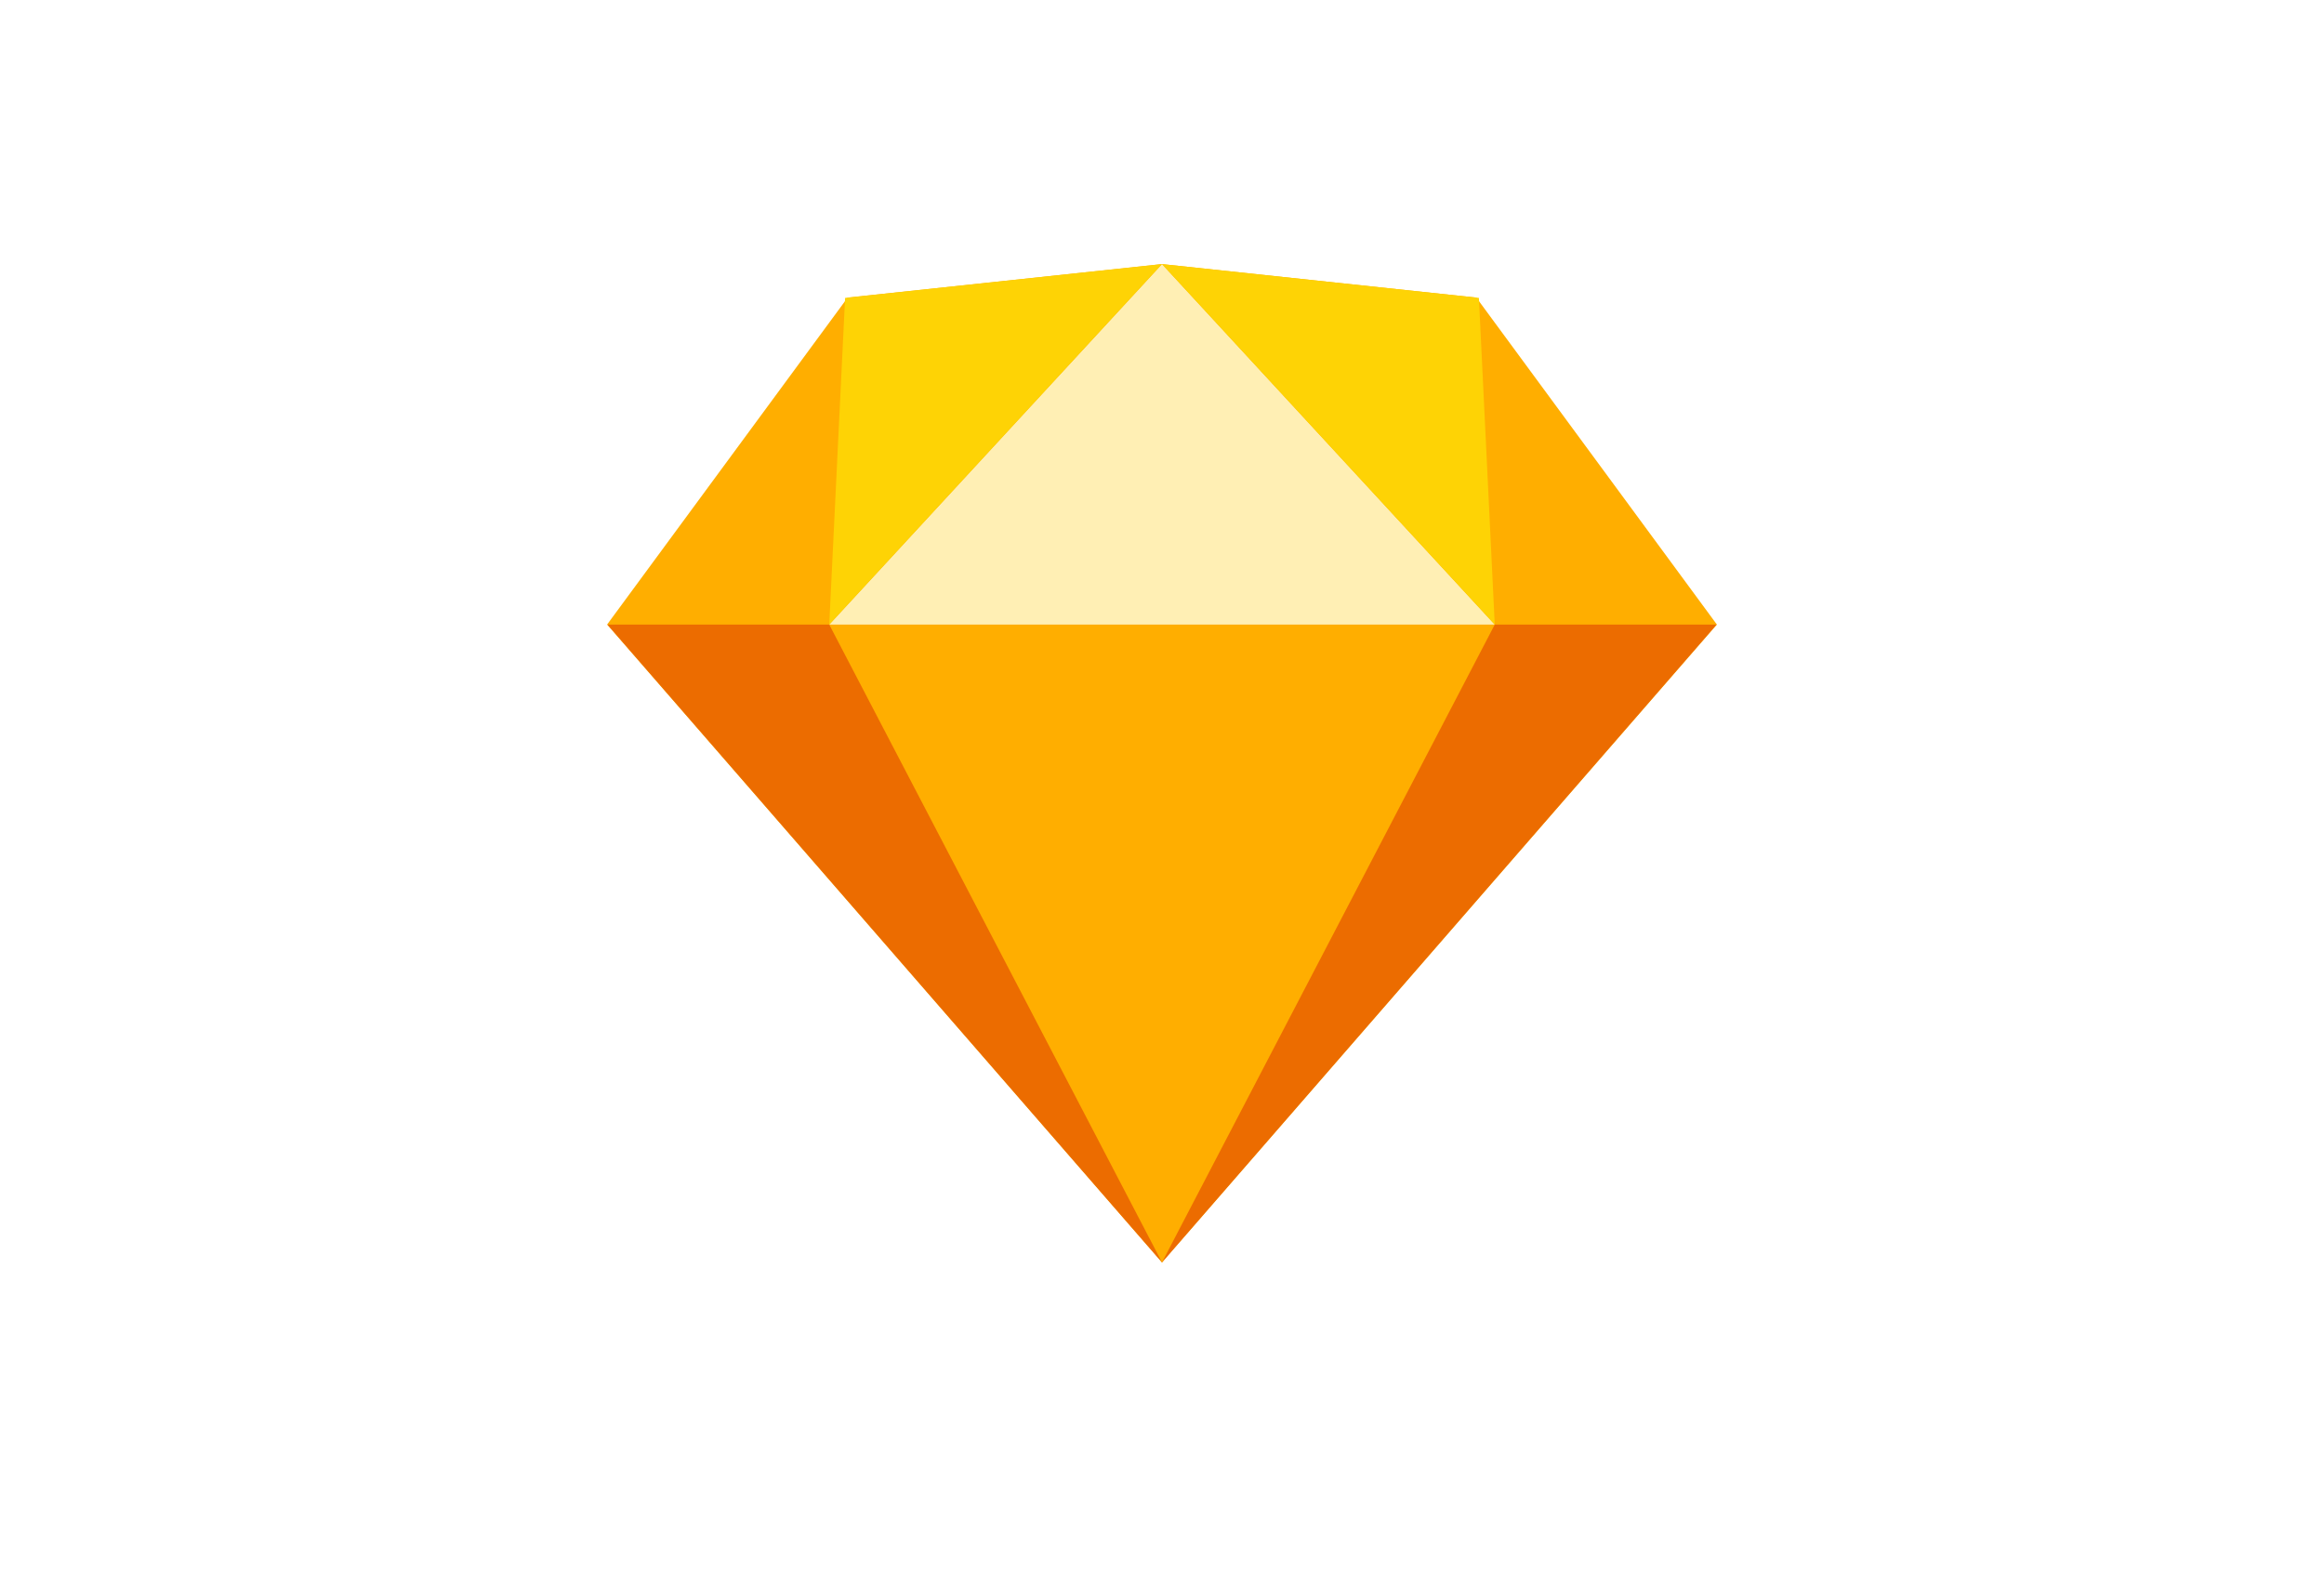
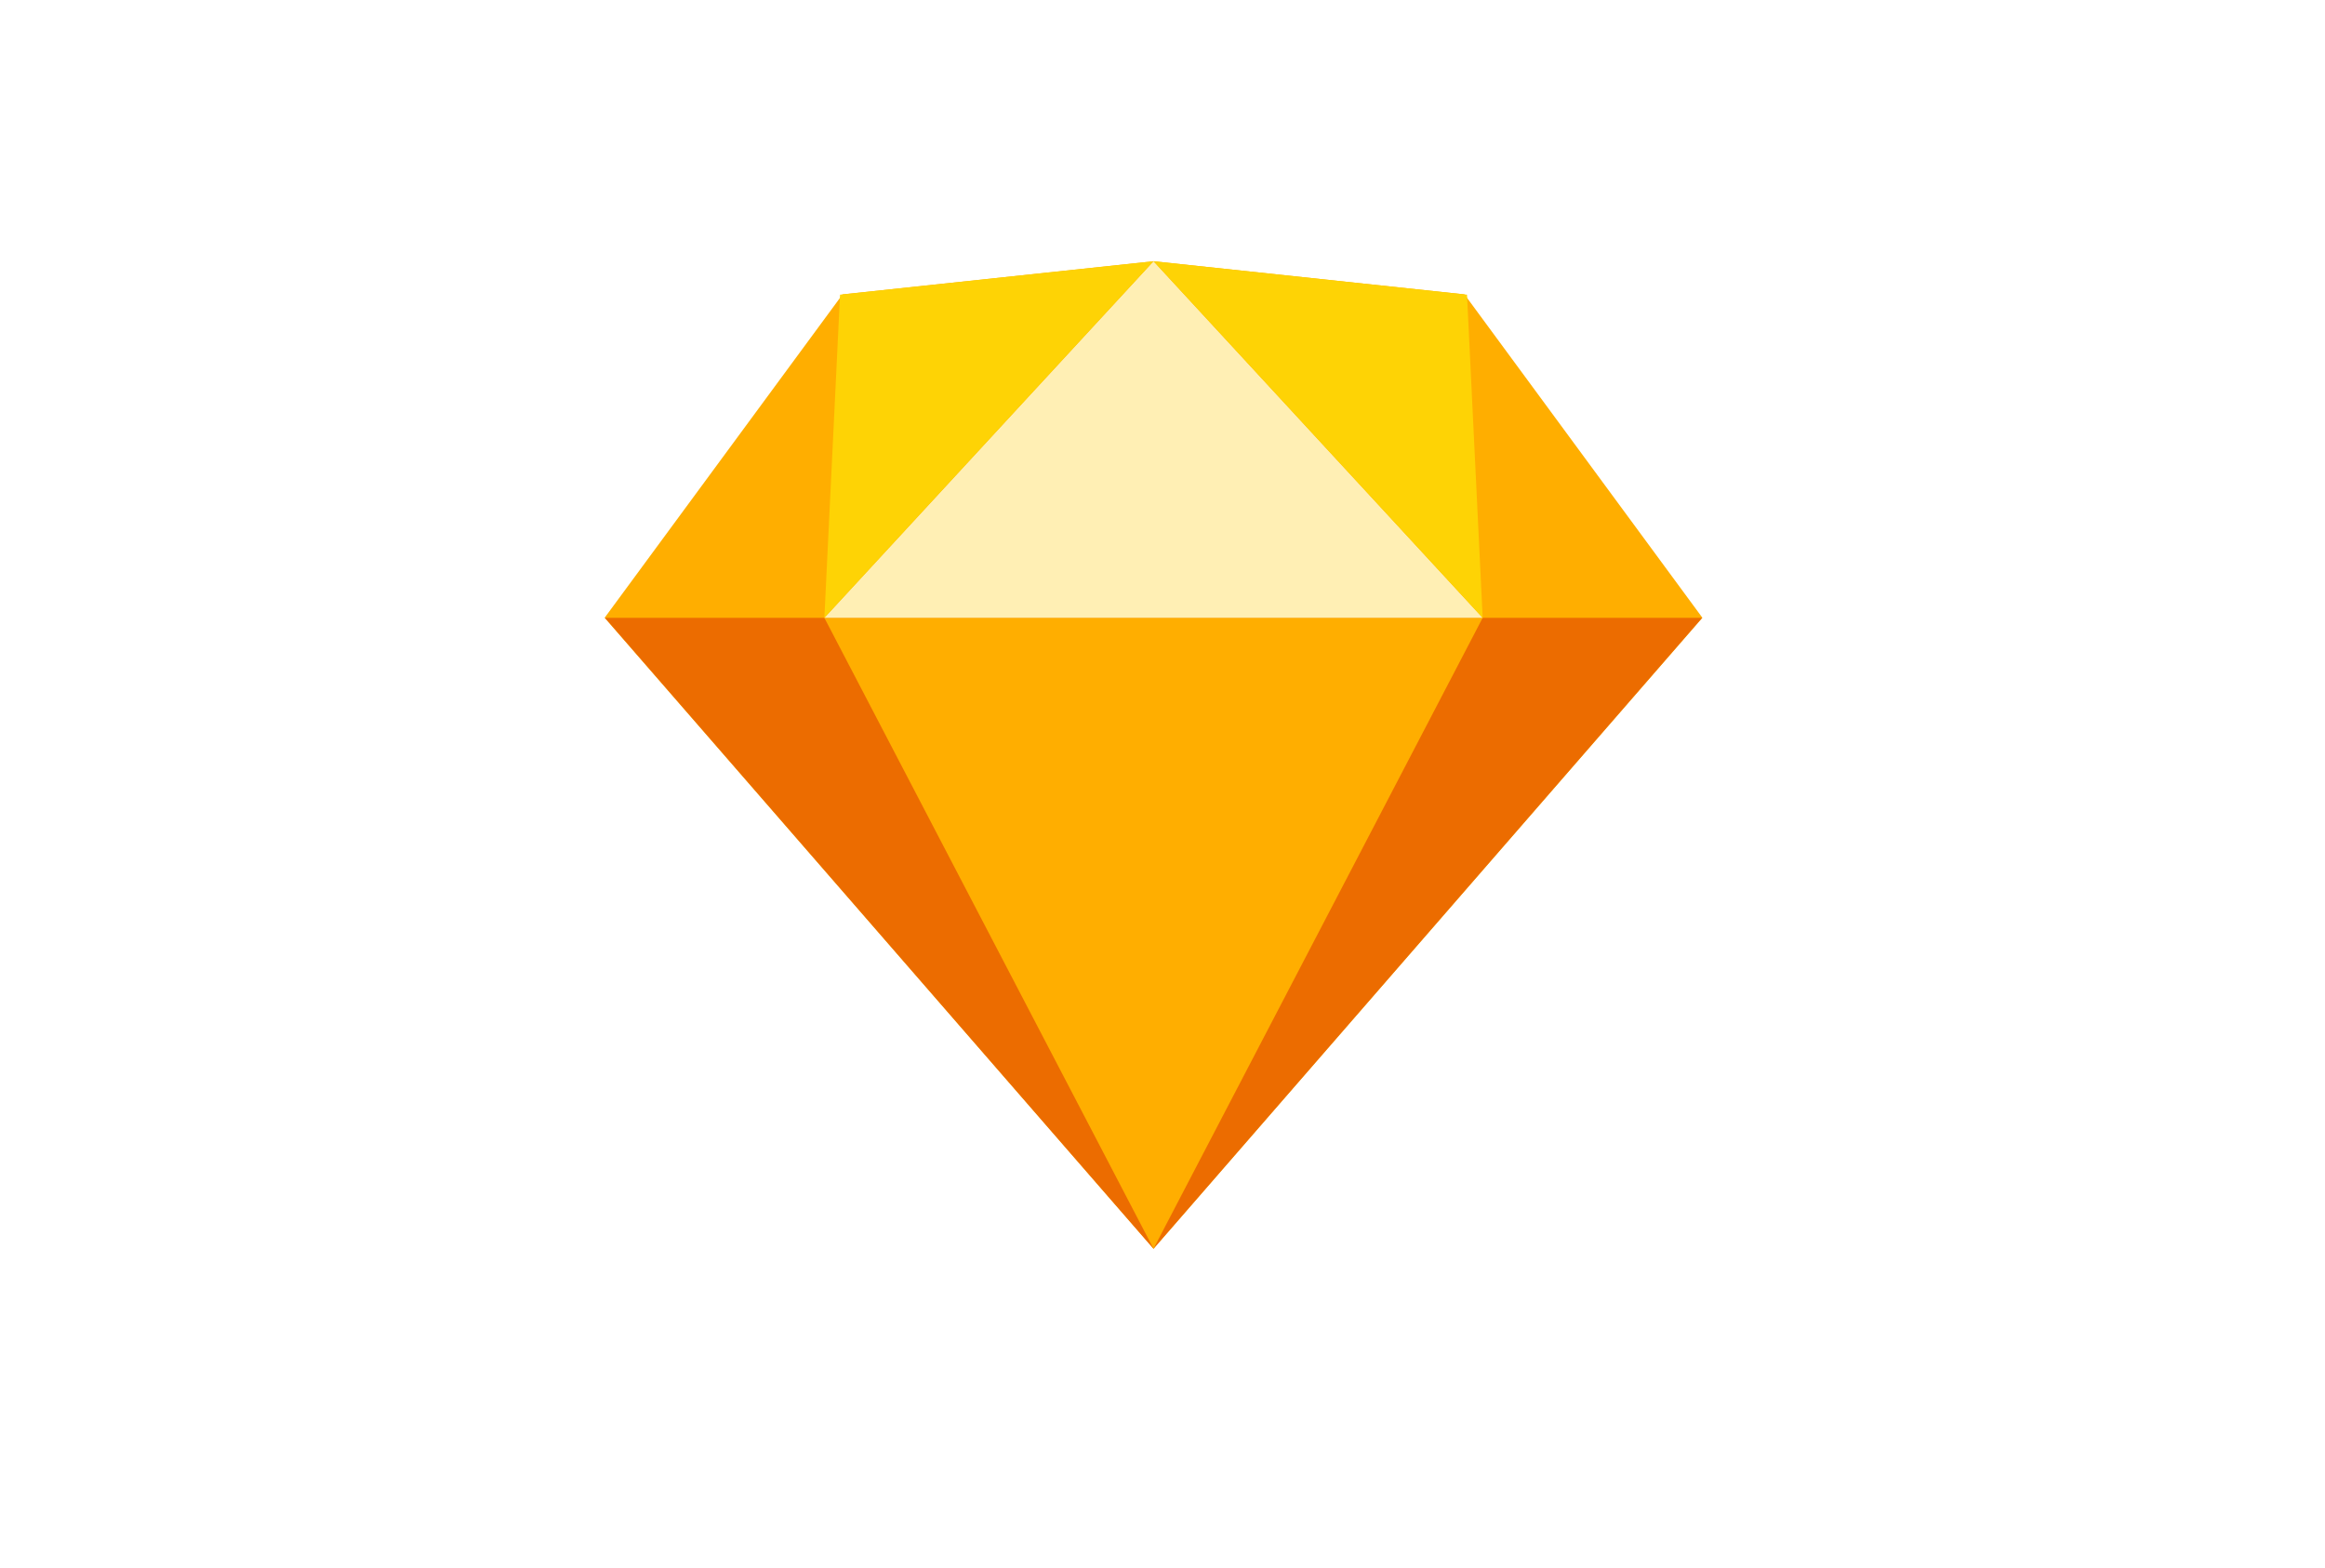
- <svg xmlns="http://www.w3.org/2000/svg" height="60" width="88">
-   <g fill="none" fill-rule="evenodd">
-     <path d="M44 47.8L22.989 23.647l9.108-12.379L44 10l11.903 1.268 9.108 12.38z" fill="#ffae00" />
-     <path d="M44 47.8L23 23.65h42z" fill="#ec6c00" />
-     <path d="M44 47.8L31.4 23.65h25.2z" fill="#ffae00" />
-     <path d="M44 10L31.4 23.65h25.2z" fill="#ffefb4" />
-     <g fill="#fed305">
-       <path d="M32 11.28l-.6 12.37L44 10zM56 11.28l.6 12.37L44 10z" />
+ <svg xmlns="http://www.w3.org/2000/svg" width="89px" height="60px" viewBox="0 0 89 60" version="1.1">
+   <defs />
+   <g id="Page-1" stroke="none" stroke-width="1" fill="none" fill-rule="evenodd">
+     <g id="Artboard-Copy" transform="translate(-21, -112)">
+       <g id="Sketch" transform="translate(43.15632, 122)">
+         <g id="Group-8">
+           <polygon id="Polygon" fill="#FFAE00" points="22 37.8 0.989 13.647 10.097 1.268 22 0 33.903 1.268 43.011 13.647" />
+           <polygon id="Polygon" fill="#EC6C00" points="22 37.8 1 13.65 43 13.65" />
+           <polygon id="Polygon" fill="#FFAE00" points="22 37.8 9.4 13.65 34.6 13.65" />
+           <polygon id="Polygon" fill="#FFEFB4" points="22 0 9.4 13.65 34.6 13.65" />
+           <polygon id="Polygon" fill="#FED305" points="10 1.28 9.4 13.65 22 2.95585778e-12" />
+           <polygon id="Polygon" fill="#FED305" points="34 1.28 34.6 13.65 22 0" />
+         </g>
+       </g>
    </g>
  </g>
</svg>
